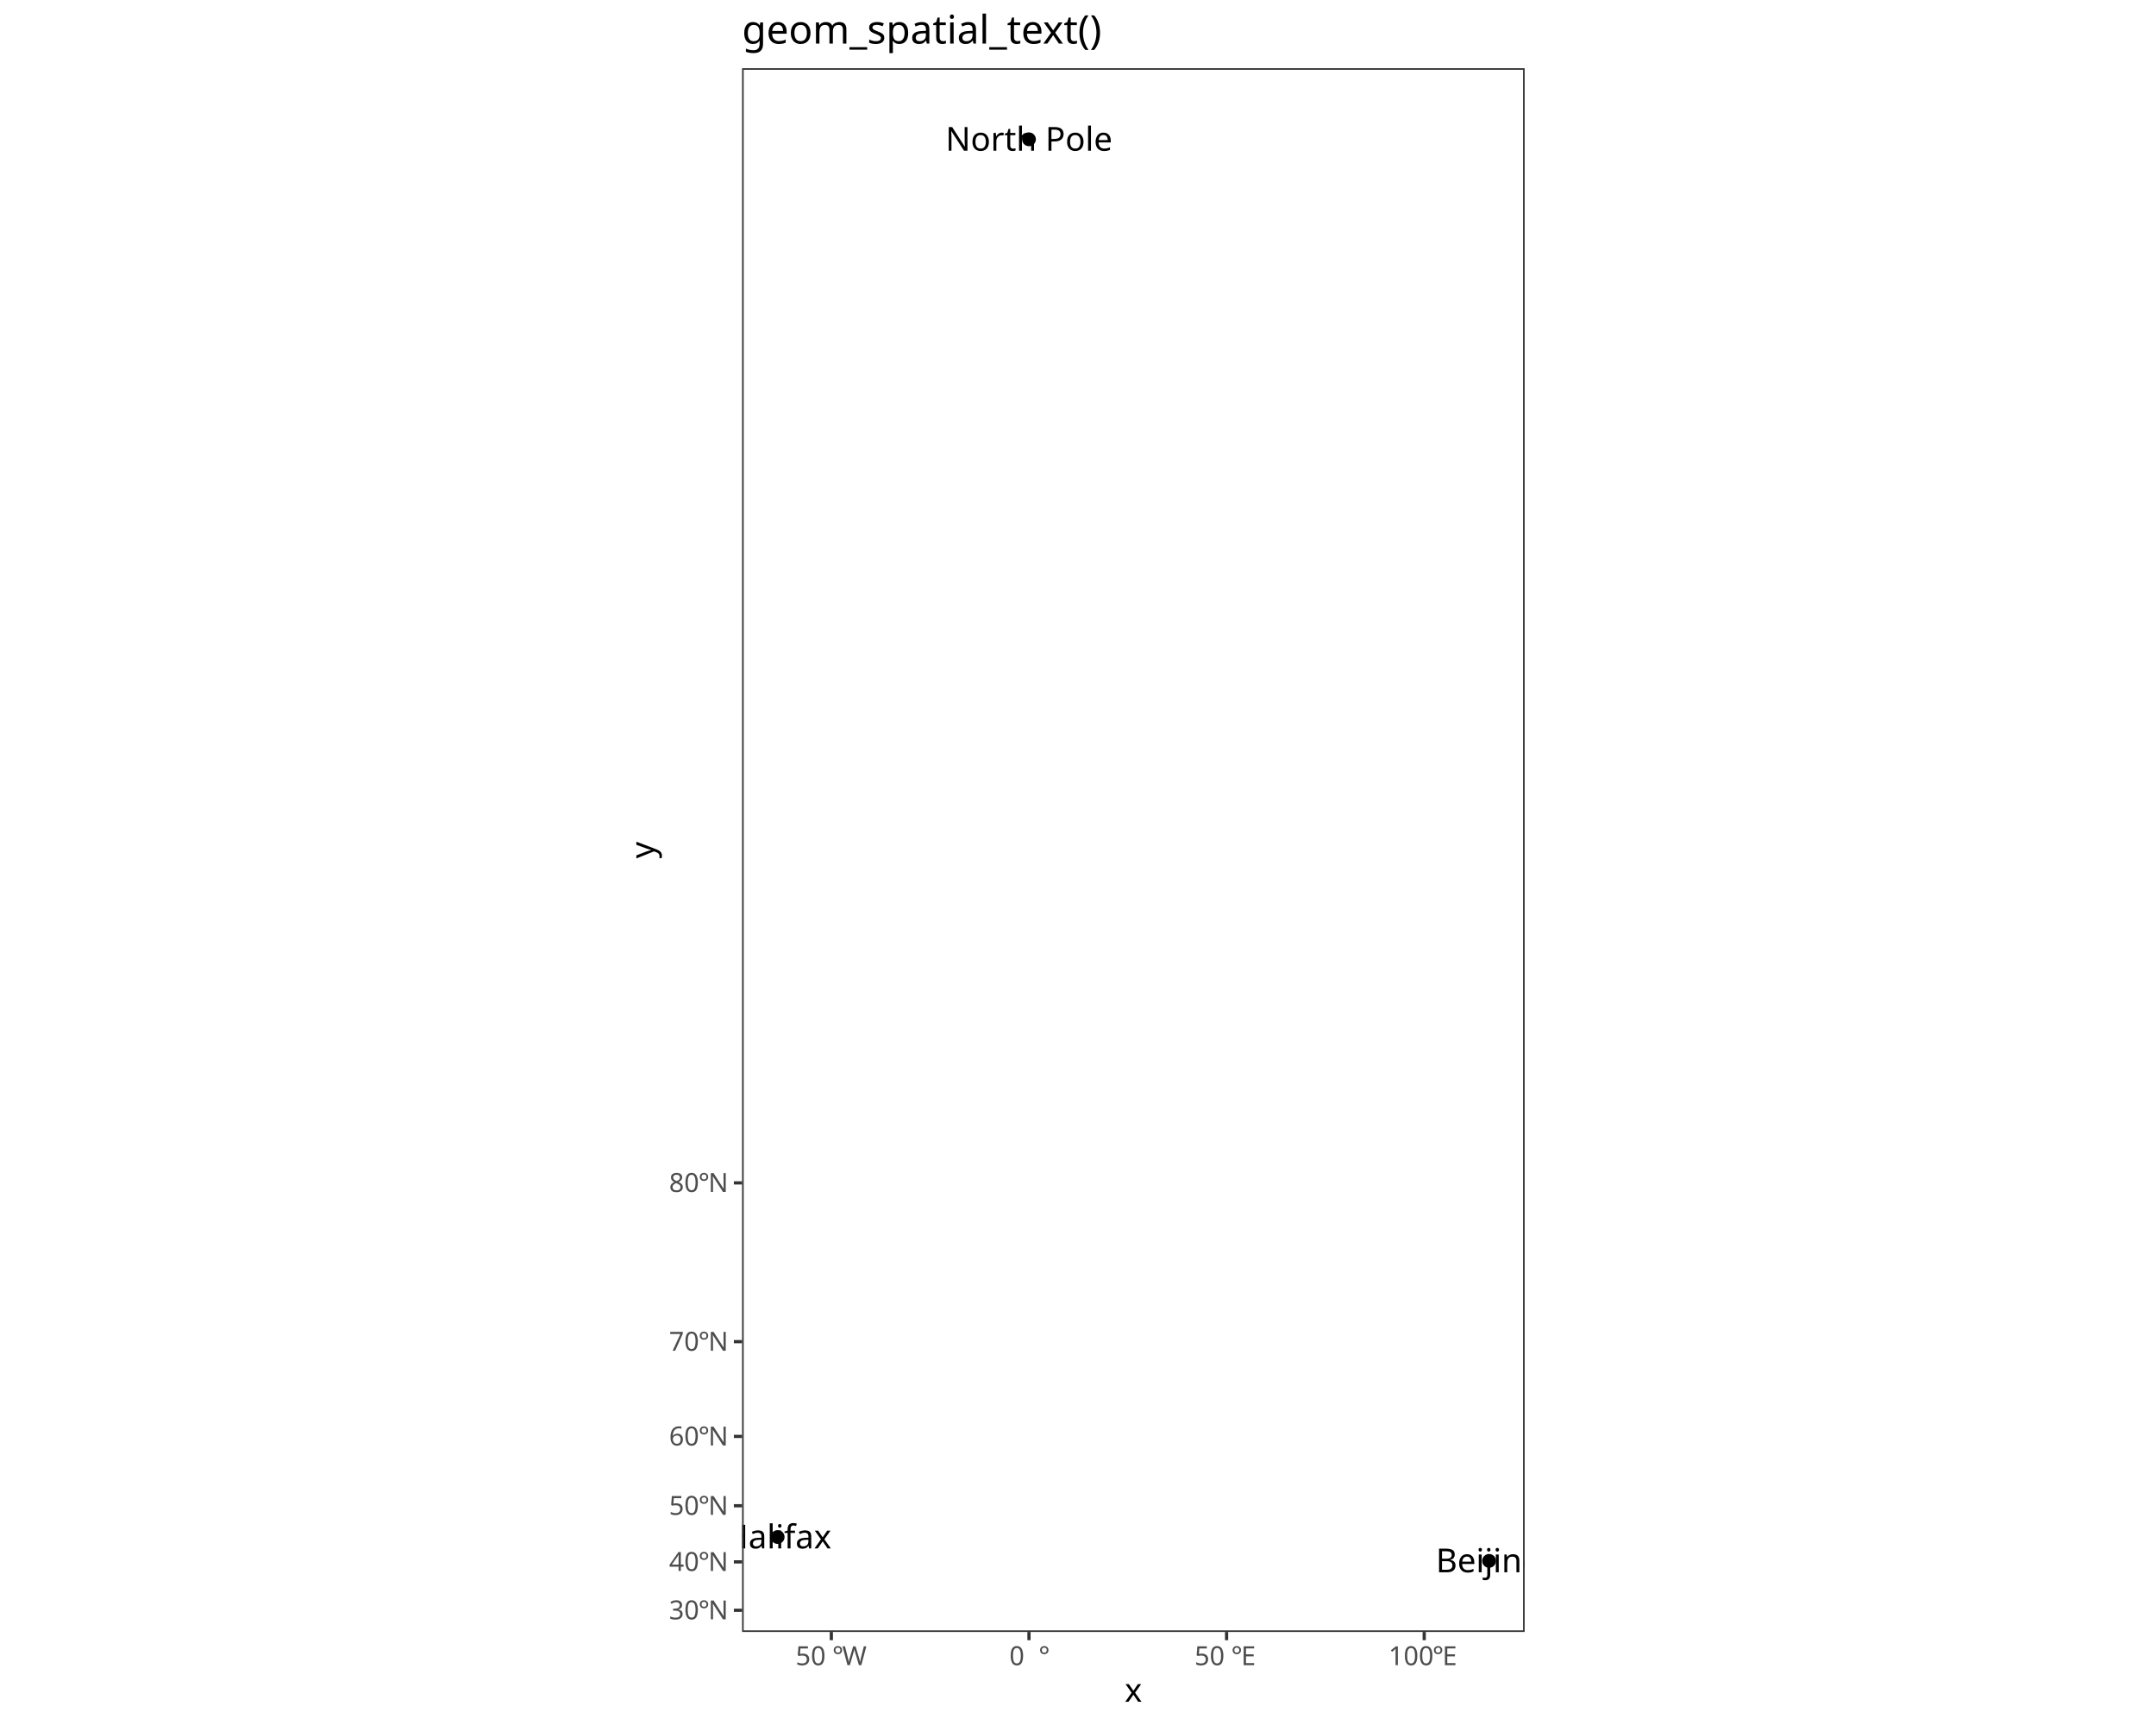
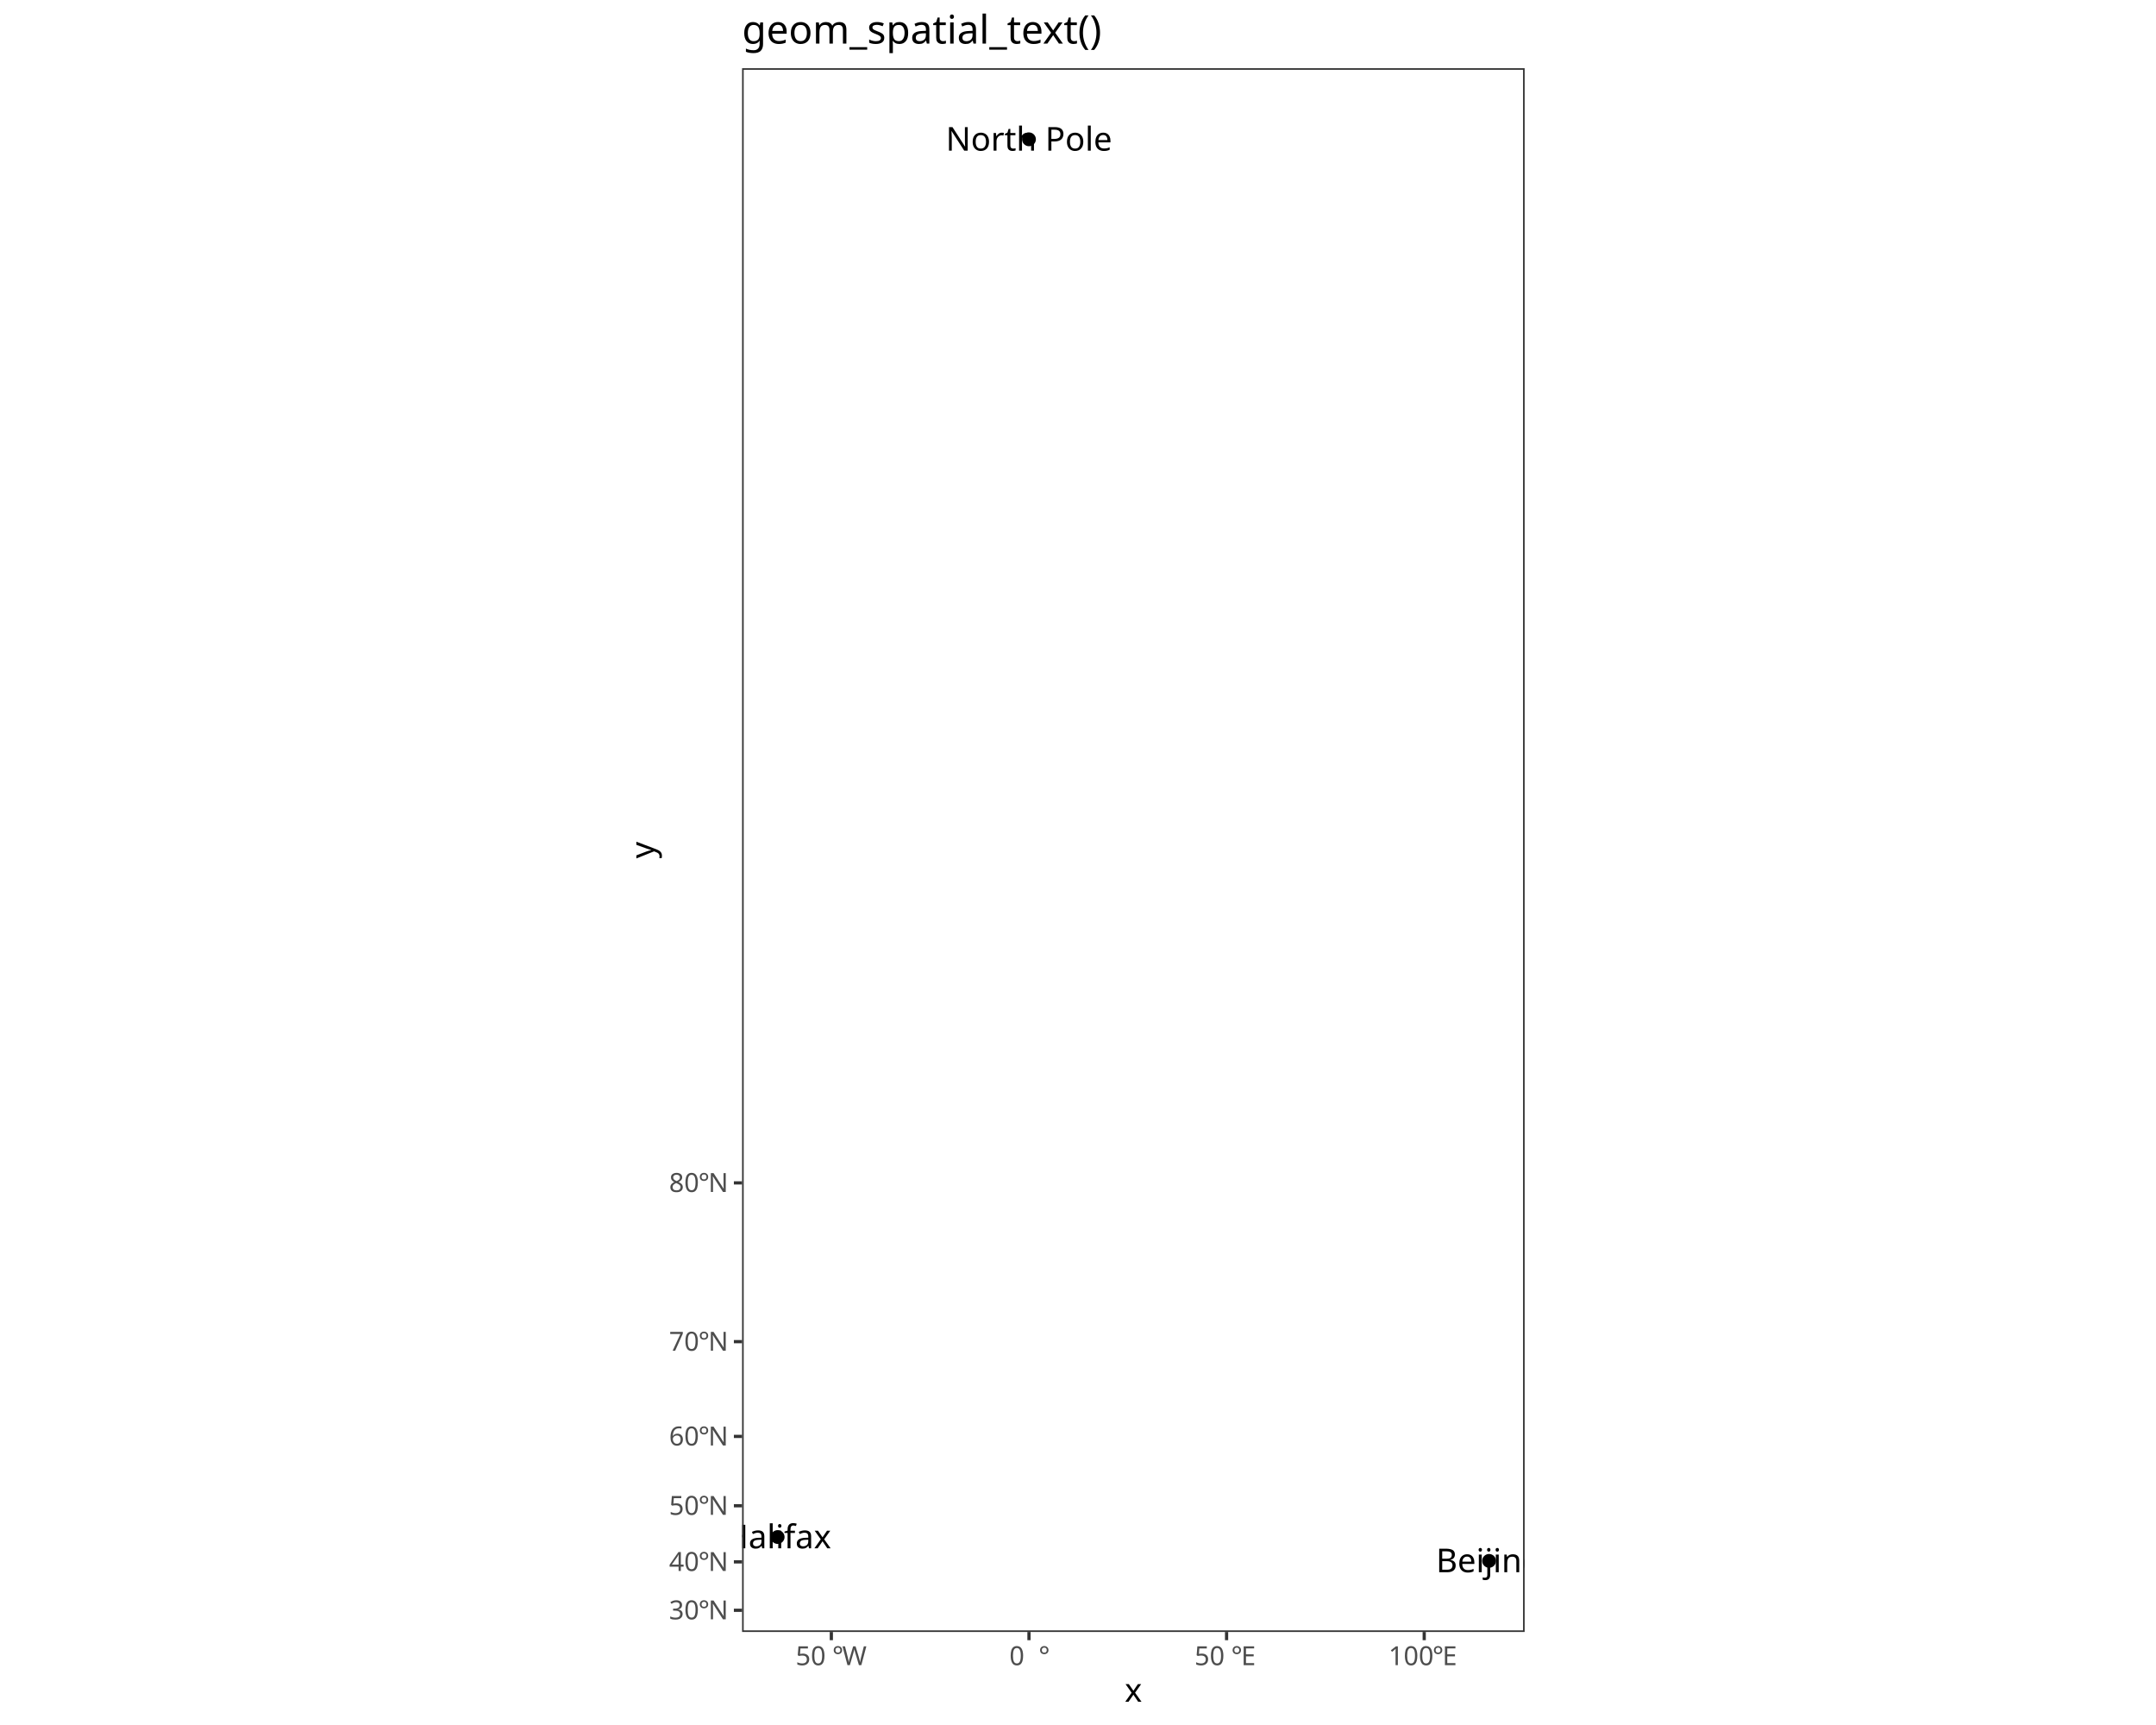
<svg xmlns="http://www.w3.org/2000/svg" class="svglite" data-engine-version="2.0" width="720.00pt" height="576.00pt" viewBox="0 0 720.00 576.00">
  <defs>
    <style type="text/css">
    .svglite line, .svglite polyline, .svglite polygon, .svglite path, .svglite rect, .svglite circle {
      fill: none;
      stroke: #000000;
      stroke-linecap: round;
      stroke-linejoin: round;
      stroke-miterlimit: 10.00;
    }
  </style>
  </defs>
  <rect width="100%" height="100%" style="stroke: none; fill: #FFFFFF;" />
  <defs>
    <clipPath id="cpMC4wMHw3MjAuMDB8MC4wMHw1NzYuMDA=">
      <rect x="0.00" y="0.00" width="720.00" height="576.00" />
    </clipPath>
  </defs>
  <g clip-path="url(#cpMC4wMHw3MjAuMDB8MC4wMHw1NzYuMDA=)">
</g>
  <defs>
    <clipPath id="cpMjA1LjM2fDUxNC42NHwwLjAwfDU3Ni4wMA==">
      <rect x="205.36" y="0.00" width="309.29" height="576.00" />
    </clipPath>
  </defs>
  <g clip-path="url(#cpMjA1LjM2fDUxNC42NHwwLjAwfDU3Ni4wMA==)">
    <rect x="205.36" y="0.00" width="309.29" height="576.00" style="stroke-width: 1.07; stroke: #FFFFFF; fill: #FFFFFF;" />
  </g>
  <g clip-path="url(#cpMC4wMHw3MjAuMDB8MC4wMHw1NzYuMDA=)">
</g>
  <defs>
    <clipPath id="cpMjQ3LjgyfDUwOS4xNnwyMi43OHw1NDQuOTQ=">
      <rect x="247.82" y="22.78" width="261.34" height="522.15" />
    </clipPath>
  </defs>
  <g clip-path="url(#cpMjQ3LjgyfDUwOS4xNnwyMi43OHw1NDQuOTQ=)">
    <rect x="247.82" y="22.78" width="261.34" height="522.15" style="stroke-width: 1.07; stroke: none; fill: #FFFFFF;" />
    <circle cx="259.70" cy="513.23" r="1.95" style="stroke-width: 0.71; fill: #000000;" />
    <circle cx="497.28" cy="521.20" r="1.95" style="stroke-width: 0.71; fill: #000000;" />
    <circle cx="343.63" cy="46.52" r="1.95" style="stroke-width: 0.71; fill: #000000;" />
-     <text x="259.70" y="517.03" text-anchor="middle" style="font-size: 11.04px; font-family: sans;" textLength="33.75px" lengthAdjust="spacingAndGlyphs">Halifax</text>
-     <text x="497.28" y="525.00" text-anchor="middle" style="font-size: 11.04px; font-family: sans;" textLength="33.14px" lengthAdjust="spacingAndGlyphs">Beijing</text>
-     <text x="343.63" y="50.32" text-anchor="middle" style="font-size: 11.04px; font-family: sans;" textLength="52.16px" lengthAdjust="spacingAndGlyphs">North Pole</text>
+     <text x="259.70" y="517.01" text-anchor="middle" style="font-size: 11.00px; font-family: sans;" textLength="33.63px" lengthAdjust="spacingAndGlyphs">Halifax</text>
+     <text x="497.28" y="524.99" text-anchor="middle" style="font-size: 11.00px; font-family: sans;" textLength="33.02px" lengthAdjust="spacingAndGlyphs">Beijing</text>
+     <text x="343.63" y="50.30" text-anchor="middle" style="font-size: 11.00px; font-family: sans;" textLength="51.97px" lengthAdjust="spacingAndGlyphs">North Pole</text>
    <rect x="247.82" y="22.78" width="261.34" height="522.15" style="stroke-width: 1.07; stroke: #333333;" />
  </g>
  <g clip-path="url(#cpMC4wMHw3MjAuMDB8MC4wMHw1NzYuMDA=)">
    <text x="223.43" y="540.72" style="font-size: 8.80px; fill: #4D4D4D; font-family: sans;" textLength="9.79px" lengthAdjust="spacingAndGlyphs">30</text>
    <text x="233.22" y="540.72" style="font-size: 8.80px; fill: #4D4D4D; font-family: sans;" textLength="3.31px" lengthAdjust="spacingAndGlyphs">°</text>
    <text x="236.53" y="540.72" style="font-size: 8.80px; fill: #4D4D4D; font-family: sans;" textLength="6.36px" lengthAdjust="spacingAndGlyphs">N</text>
    <text x="223.43" y="524.56" style="font-size: 8.80px; fill: #4D4D4D; font-family: sans;" textLength="9.79px" lengthAdjust="spacingAndGlyphs">40</text>
    <text x="233.22" y="524.56" style="font-size: 8.80px; fill: #4D4D4D; font-family: sans;" textLength="3.31px" lengthAdjust="spacingAndGlyphs">°</text>
    <text x="236.53" y="524.56" style="font-size: 8.80px; fill: #4D4D4D; font-family: sans;" textLength="6.36px" lengthAdjust="spacingAndGlyphs">N</text>
    <text x="223.43" y="505.83" style="font-size: 8.80px; fill: #4D4D4D; font-family: sans;" textLength="9.79px" lengthAdjust="spacingAndGlyphs">50</text>
    <text x="233.22" y="505.83" style="font-size: 8.80px; fill: #4D4D4D; font-family: sans;" textLength="3.31px" lengthAdjust="spacingAndGlyphs">°</text>
    <text x="236.53" y="505.83" style="font-size: 8.80px; fill: #4D4D4D; font-family: sans;" textLength="6.36px" lengthAdjust="spacingAndGlyphs">N</text>
    <text x="223.43" y="482.66" style="font-size: 8.80px; fill: #4D4D4D; font-family: sans;" textLength="9.79px" lengthAdjust="spacingAndGlyphs">60</text>
    <text x="233.22" y="482.66" style="font-size: 8.80px; fill: #4D4D4D; font-family: sans;" textLength="3.31px" lengthAdjust="spacingAndGlyphs">°</text>
    <text x="236.53" y="482.66" style="font-size: 8.80px; fill: #4D4D4D; font-family: sans;" textLength="6.36px" lengthAdjust="spacingAndGlyphs">N</text>
    <text x="223.43" y="451.02" style="font-size: 8.80px; fill: #4D4D4D; font-family: sans;" textLength="9.79px" lengthAdjust="spacingAndGlyphs">70</text>
    <text x="233.22" y="451.02" style="font-size: 8.80px; fill: #4D4D4D; font-family: sans;" textLength="3.31px" lengthAdjust="spacingAndGlyphs">°</text>
    <text x="236.53" y="451.02" style="font-size: 8.80px; fill: #4D4D4D; font-family: sans;" textLength="6.36px" lengthAdjust="spacingAndGlyphs">N</text>
    <text x="223.43" y="398.01" style="font-size: 8.80px; fill: #4D4D4D; font-family: sans;" textLength="9.79px" lengthAdjust="spacingAndGlyphs">80</text>
    <text x="233.22" y="398.01" style="font-size: 8.80px; fill: #4D4D4D; font-family: sans;" textLength="3.31px" lengthAdjust="spacingAndGlyphs">°</text>
    <text x="236.53" y="398.01" style="font-size: 8.80px; fill: #4D4D4D; font-family: sans;" textLength="6.36px" lengthAdjust="spacingAndGlyphs">N</text>
    <polyline points="245.08,537.69 247.82,537.69 " style="stroke-width: 1.07; stroke: #333333; stroke-linecap: butt;" />
    <polyline points="245.08,521.53 247.82,521.53 " style="stroke-width: 1.07; stroke: #333333; stroke-linecap: butt;" />
    <polyline points="245.08,502.79 247.82,502.79 " style="stroke-width: 1.07; stroke: #333333; stroke-linecap: butt;" />
    <polyline points="245.08,479.63 247.82,479.63 " style="stroke-width: 1.07; stroke: #333333; stroke-linecap: butt;" />
    <polyline points="245.08,447.99 247.82,447.99 " style="stroke-width: 1.07; stroke: #333333; stroke-linecap: butt;" />
    <polyline points="245.08,394.98 247.82,394.98 " style="stroke-width: 1.07; stroke: #333333; stroke-linecap: butt;" />
    <polyline points="277.63,547.68 277.63,544.94 " style="stroke-width: 1.07; stroke: #333333; stroke-linecap: butt;" />
    <polyline points="343.63,547.68 343.63,544.94 " style="stroke-width: 1.07; stroke: #333333; stroke-linecap: butt;" />
    <polyline points="409.62,547.68 409.62,544.94 " style="stroke-width: 1.07; stroke: #333333; stroke-linecap: butt;" />
    <polyline points="475.62,547.68 475.62,544.94 " style="stroke-width: 1.07; stroke: #333333; stroke-linecap: butt;" />
    <text x="265.71" y="556.02" style="font-size: 8.80px; fill: #4D4D4D; font-family: sans;" textLength="12.23px" lengthAdjust="spacingAndGlyphs"> 50</text>
    <text x="277.94" y="556.02" style="font-size: 8.80px; fill: #4D4D4D; font-family: sans;" textLength="3.31px" lengthAdjust="spacingAndGlyphs">°</text>
    <text x="281.25" y="556.02" style="font-size: 8.80px; fill: #4D4D4D; font-family: sans;" textLength="8.31px" lengthAdjust="spacingAndGlyphs">W</text>
    <text x="337.08" y="556.02" style="font-size: 8.80px; fill: #4D4D4D; font-family: sans;" textLength="9.78px" lengthAdjust="spacingAndGlyphs">  0</text>
    <text x="346.86" y="556.02" style="font-size: 8.80px; fill: #4D4D4D; font-family: sans;" textLength="3.31px" lengthAdjust="spacingAndGlyphs">°</text>
    <text x="398.92" y="556.02" style="font-size: 8.80px; fill: #4D4D4D; font-family: sans;" textLength="12.23px" lengthAdjust="spacingAndGlyphs"> 50</text>
    <text x="411.15" y="556.02" style="font-size: 8.80px; fill: #4D4D4D; font-family: sans;" textLength="3.31px" lengthAdjust="spacingAndGlyphs">°</text>
    <text x="414.46" y="556.02" style="font-size: 8.80px; fill: #4D4D4D; font-family: sans;" textLength="5.87px" lengthAdjust="spacingAndGlyphs">E</text>
    <text x="463.69" y="556.02" style="font-size: 8.80px; fill: #4D4D4D; font-family: sans;" textLength="14.68px" lengthAdjust="spacingAndGlyphs">100</text>
    <text x="478.37" y="556.02" style="font-size: 8.80px; fill: #4D4D4D; font-family: sans;" textLength="3.31px" lengthAdjust="spacingAndGlyphs">°</text>
    <text x="481.68" y="556.02" style="font-size: 8.80px; fill: #4D4D4D; font-family: sans;" textLength="5.87px" lengthAdjust="spacingAndGlyphs">E</text>
    <text x="378.49" y="568.24" text-anchor="middle" style="font-size: 11.00px; font-family: sans;" textLength="5.50px" lengthAdjust="spacingAndGlyphs">x</text>
    <text transform="translate(218.41,283.86) rotate(-90)" text-anchor="middle" style="font-size: 11.00px; font-family: sans;" textLength="5.50px" lengthAdjust="spacingAndGlyphs">y</text>
    <text x="247.82" y="14.56" style="font-size: 13.20px; font-family: sans;" textLength="115.94px" lengthAdjust="spacingAndGlyphs">geom_spatial_text()</text>
  </g>
</svg>
